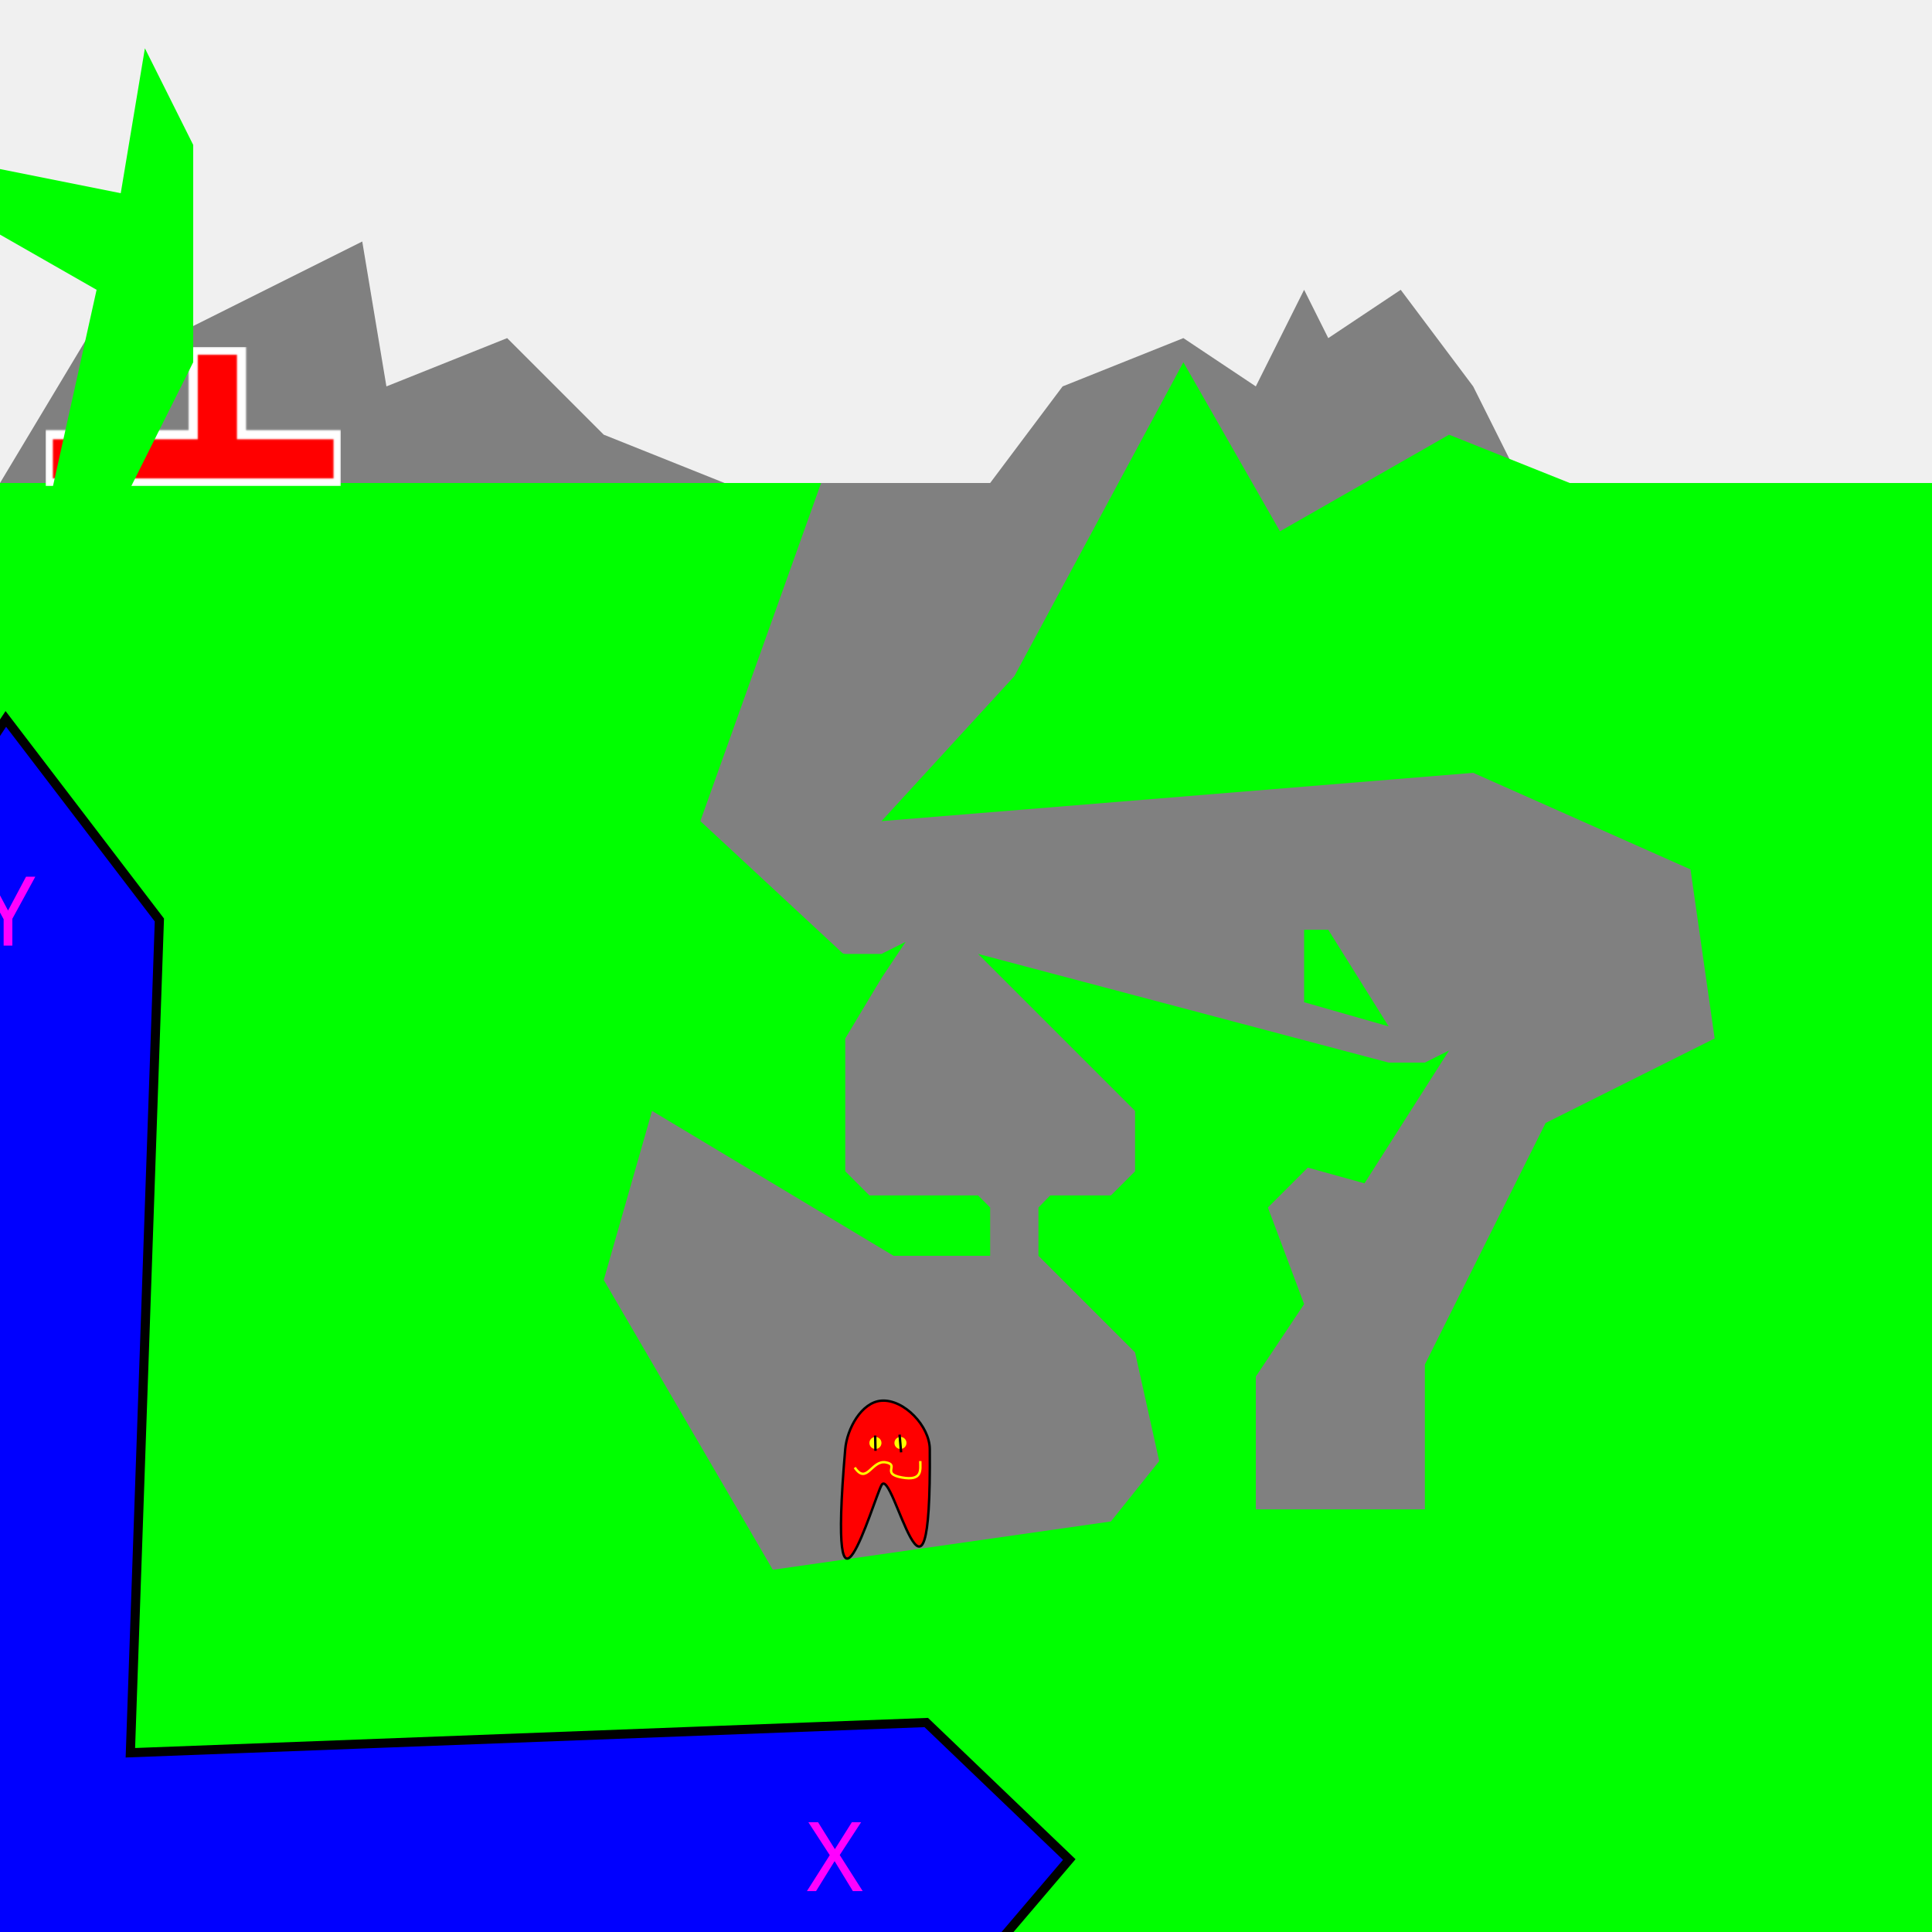
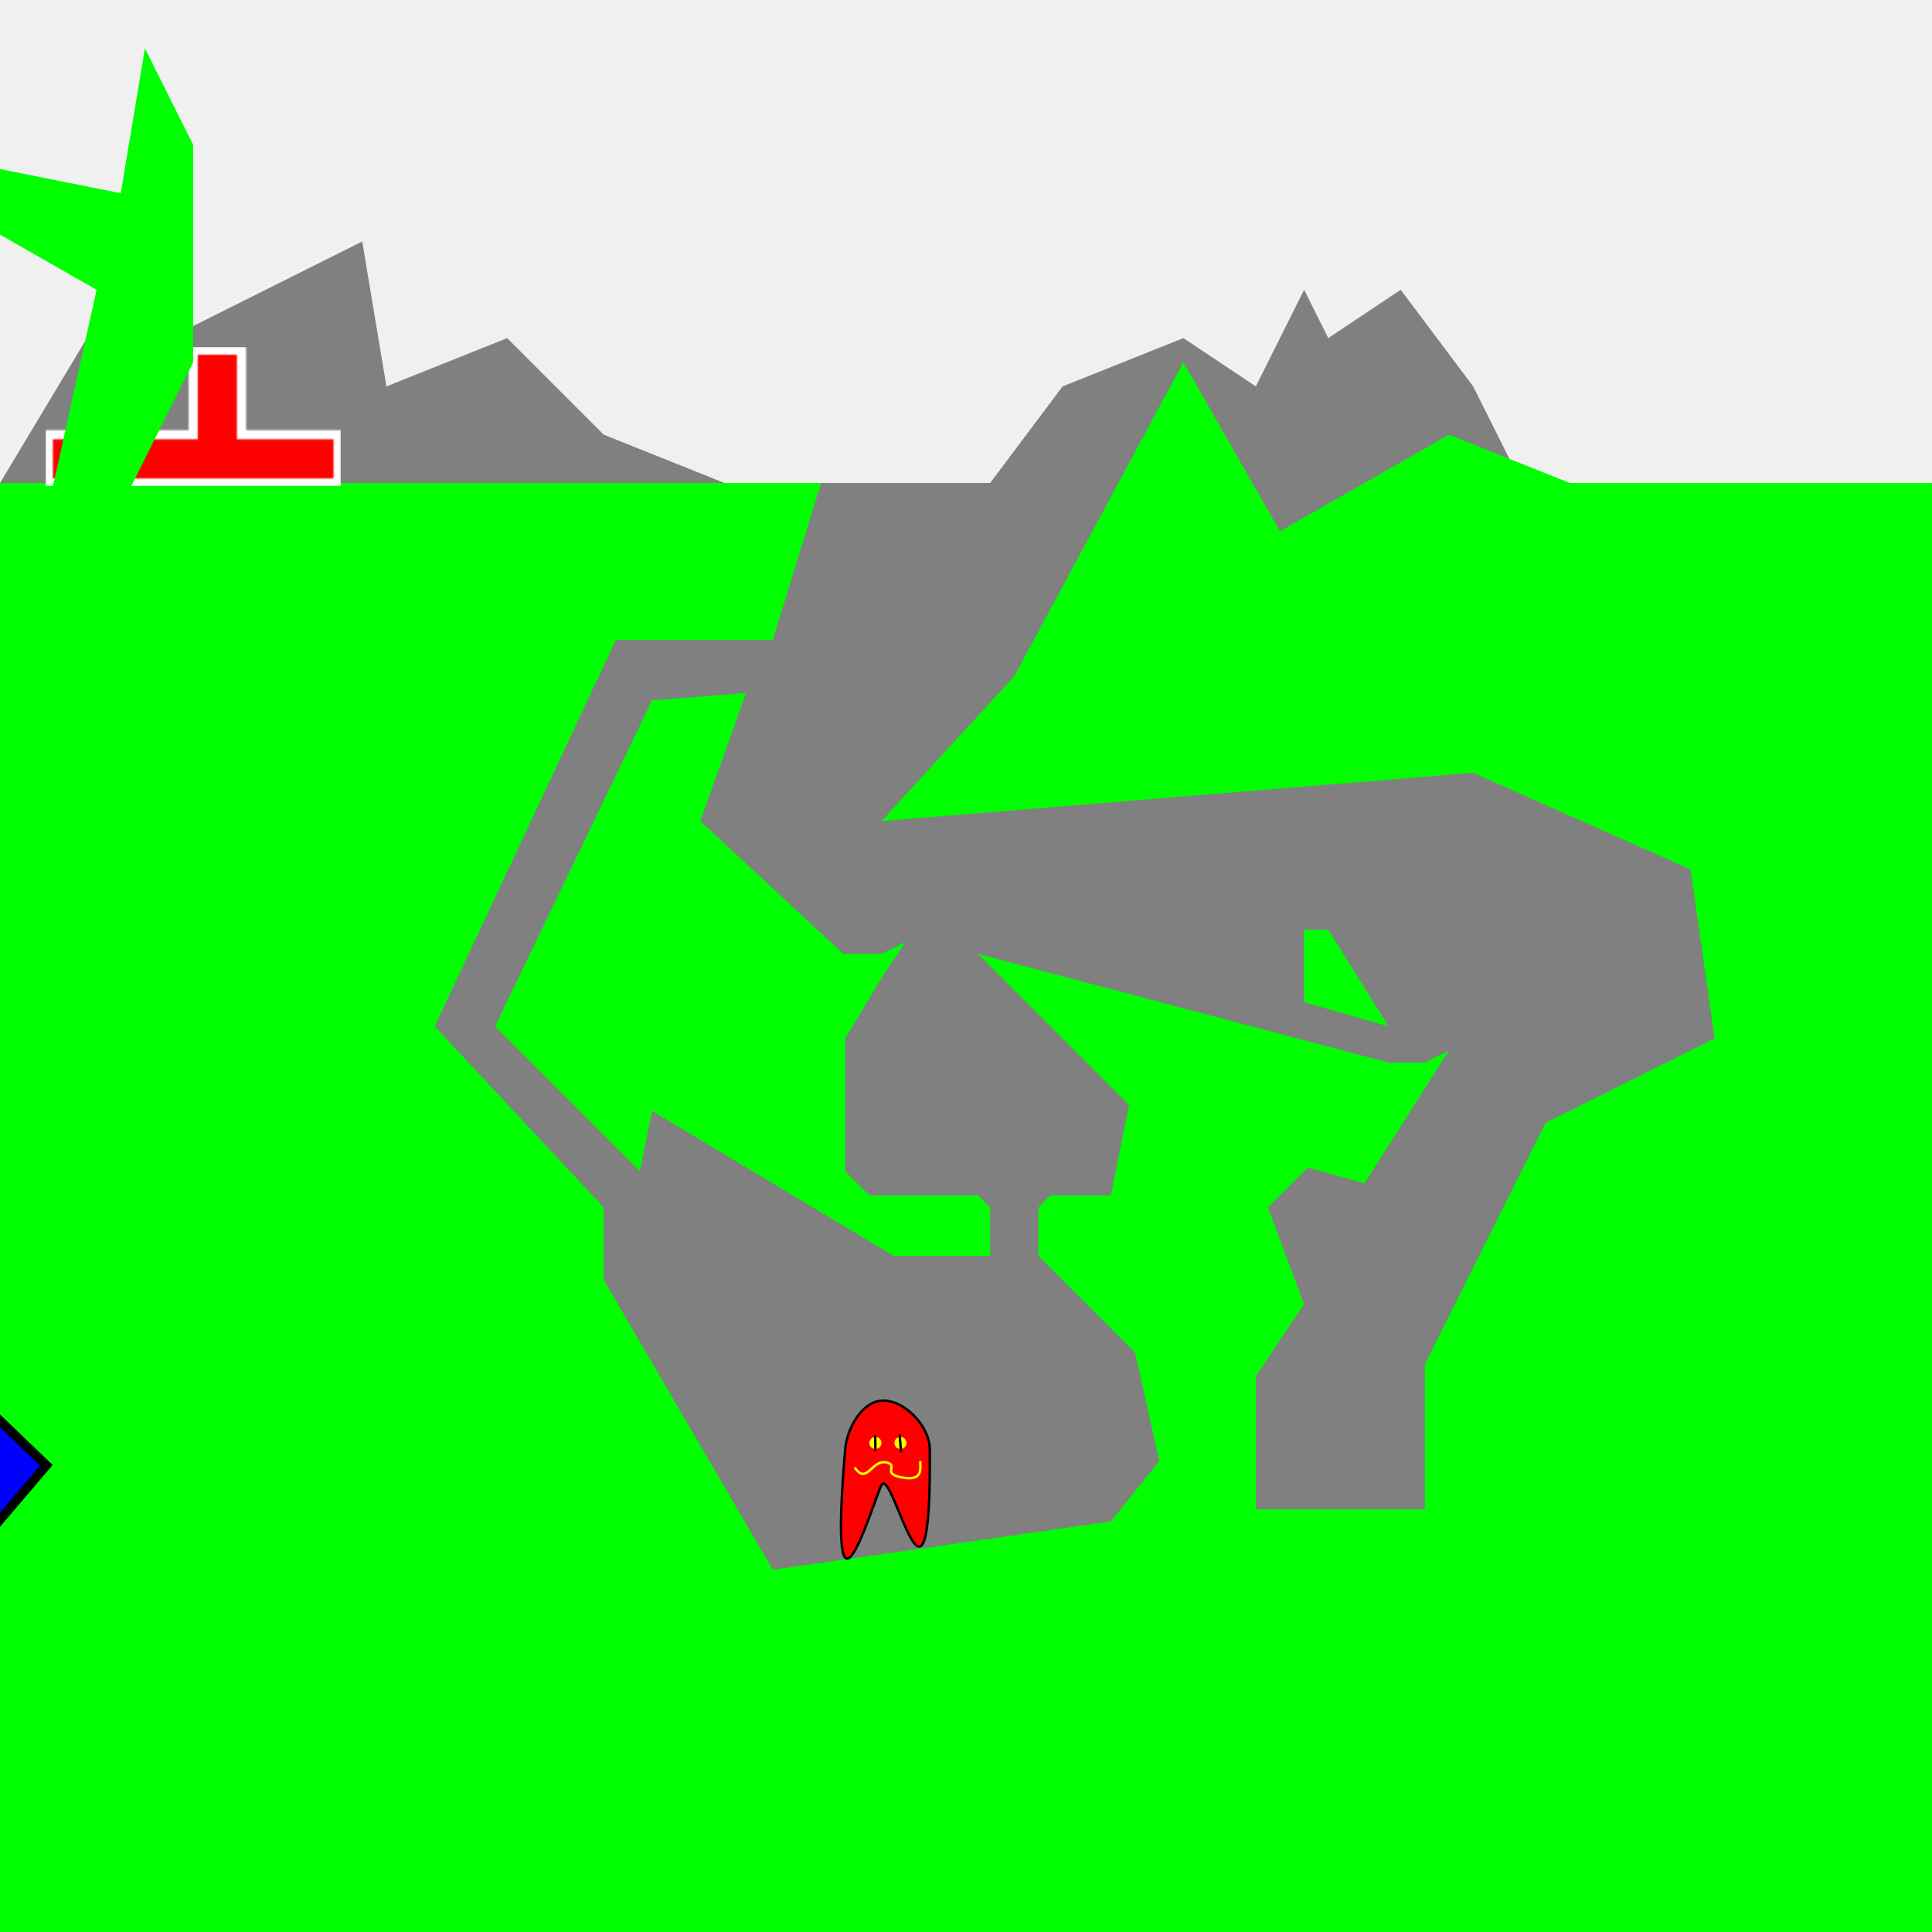
<svg xmlns="http://www.w3.org/2000/svg" width="800" height="800" viewBox="0 0 211.667 211.667" version="1.1" id="svg8">
  <defs id="defs2">
    <filter style="color-interpolation-filters:sRGB" id="filter4573" x="-0.009" width="1.018" y="-0.019" height="1.038">
      <feGaussianBlur stdDeviation="0.116" id="feGaussianBlur4575" />
    </filter>
  </defs>
  <g id="layer1" transform="translate(0,-85.33334)">
    <path style="fill:#808080;stroke:none;stroke-width:0.265px;stroke-linecap:butt;stroke-linejoin:miter;stroke-opacity:1" d="m 0,138.25 15.875,-26.458 2.646,10.583 21.167,-10.583 2.646,15.875 13.229,-5.292 10.583,10.583 13.229,5.292 29.104,-1e-5 7.938,-10.583 13.229,-5.292 7.938,5.292 5.292,-10.583 2.646,5.292 7.938,-5.292 7.938,10.583 5.292,10.583 h 44.979 v 158.75 H 0 Z" id="path4603" />
-     <path style="fill:#00ff00;stroke:none;stroke-width:0.265px;stroke-linecap:butt;stroke-linejoin:miter;stroke-opacity:1" d="m 0,138.25 h 89.958 l -13.229,37.042 18.521,17.198 h 1.323 l -3.969,6.615 v 14.552 l 2.646,2.646 h 11.906 l 1.323,1.323 v 5.292 l -10.583,0 -26.458,-15.875 -5.292,18.521 18.521,31.75 37.042,-5.292 5.292,-6.615 -2.646,-11.906 -10.583,-10.583 v -5.292 l 1.289,-1.323 6.649,0 2.646,-2.646 v -10.583 l 22.49,6.615 -7.938,7.938 3.969,10.583 -5.292,7.938 v 14.552 h 18.521 v -15.875 l 3.874,-7.749 9.355,-18.71 18.521,-9.26 -2.646,-18.521 -23.812,-10.583 -64.823,5.292 14.552,-15.875 18.521,-34.396 10.583,18.521 18.521,-10.583 13.229,5.292 h 39.688 v 158.75 H 0 Z" id="path4599" />
-     <path style="fill:#0000ff;stroke:#000000;stroke-width:1;stroke-linecap:butt;stroke-linejoin:miter;stroke-miterlimit:4;stroke-dasharray:none;stroke-opacity:1" d="M -13.172,184.958 0.639,164.098 17.461,186.124 l -3.177,91.238 87.195,-3.313 15.668,15.012 -16.408,19.264 -97.044,3.558 -19.236,-29.024 z" id="path10" />
-     <text xml:space="preserve" style="font-style:normal;font-weight:normal;font-size:10.583px;line-height:1.25;font-family:sans-serif;letter-spacing:0px;word-spacing:0px;fill:#ff00ff;fill-opacity:1;stroke:none;stroke-width:1;stroke-miterlimit:4;stroke-dasharray:none" x="88.361" y="292.521" id="text838">
-       <tspan id="tspan836" x="88.361" y="292.521" style="fill:#ff00ff;fill-opacity:1;stroke-width:1;stroke-miterlimit:4;stroke-dasharray:none">X</tspan>
-     </text>
-     <text xml:space="preserve" style="font-style:normal;font-weight:normal;font-size:10.583px;line-height:1.25;font-family:sans-serif;letter-spacing:0px;word-spacing:0px;fill:#ff00ff;fill-opacity:1;stroke:none;stroke-width:1;stroke-miterlimit:4;stroke-dasharray:none" x="-2.118" y="188.936" id="text838-3">
-       <tspan id="tspan836-6" x="-2.118" y="188.936" style="fill:#ff00ff;fill-opacity:1;stroke-width:1;stroke-miterlimit:4;stroke-dasharray:none">Y</tspan>
-     </text>
+     <path style="fill:#00ff00;stroke:none;stroke-width:1px;stroke-linecap:butt;stroke-linejoin:miter;stroke-opacity:1" d="M 308.939,286.969 270,290 l -65,135 60,60 5,-25 100,60 h 40 v -20 l -5,-5 h -45 l -10,-10 v -55 l 15,-25 h -5 l -70,-65 z" id="path855" transform="matrix(0.2645833,0,0,0.2645833,0,85.33334)" />
+     <path style="fill:#00ff00;stroke:none;stroke-width:1px;stroke-linecap:butt;stroke-linejoin:miter;stroke-opacity:1" d="m 490,150 -70,130 -55,60 245,-20 90,40 10,70 -70,35 -35.357,70.715 L 590,565 v 60 h -70 v -55 l 20,-30 -15,-40 30,-30 -85,-25 -7.398,36.994 L 460,495 H 434.871 L 430,500 v 20 l 40,40 10,45 -20,25 -140,20 -70,-120 v -30 l -70,-75 75,-160 65,0 20,-65 H 0 V 800 H 800 V 200 H 650 l -50,-20 -70,40 z" id="path4599" transform="matrix(0.2645833,0,0,0.2645833,0,85.33334)" />
+     <g id="g841" transform="translate(-112.063,-43.19522)">
+       <path id="path10" d="M -13.172,184.958 0.639,164.098 17.461,186.124 l -3.177,91.238 87.195,-3.313 15.668,15.012 -16.408,19.264 -97.044,3.558 -19.236,-29.024 z" style="fill:#0000ff;stroke:#000000;stroke-width:1;stroke-linecap:butt;stroke-linejoin:miter;stroke-miterlimit:4;stroke-dasharray:none;stroke-opacity:1" />
+       <text id="text838" y="292.521" x="88.361" style="font-style:normal;font-weight:normal;font-size:10.583px;line-height:1.25;font-family:sans-serif;letter-spacing:0px;word-spacing:0px;fill:#ff00ff;fill-opacity:1;stroke:none;stroke-width:1;stroke-miterlimit:4;stroke-dasharray:none" xml:space="preserve">
+         <tspan style="fill:#ff00ff;fill-opacity:1;stroke-width:1;stroke-miterlimit:4;stroke-dasharray:none" y="292.521" x="88.361" id="tspan836">X</tspan>
+       </text>
+       <text id="text838-3" y="188.936" x="-2.118" style="font-style:normal;font-weight:normal;font-size:10.583px;line-height:1.25;font-family:sans-serif;letter-spacing:0px;word-spacing:0px;fill:#ff00ff;fill-opacity:1;stroke:none;stroke-width:1;stroke-miterlimit:4;stroke-dasharray:none" xml:space="preserve">
+         <tspan style="fill:#ff00ff;fill-opacity:1;stroke-width:1;stroke-miterlimit:4;stroke-dasharray:none" y="188.936" x="-2.118" id="tspan836-6">Y</tspan>
+       </text>
+     </g>
    <path style="fill:#ff0000;fill-opacity:1;stroke:#ffffff;stroke-width:1;stroke-linecap:butt;stroke-linejoin:miter;stroke-miterlimit:4;stroke-dasharray:none;stroke-opacity:1;filter:url(#filter4573)" d="m 21.167,132.958 v -9.26 h 5.292 v 9.26 h 10.583 v 5.292 H 5.292 v -5.292 z" id="path4567" />
    <path style="fill:#ff0000;stroke:#000000;stroke-width:0.265px;stroke-linecap:butt;stroke-linejoin:miter;stroke-opacity:1" d="m 92.604,244.083 c -2.001,23.337 3.011,5.797 3.969,3.969 1.21,-2.309 5.481,18.837 5.292,-3.969 -0.021,-2.494 -2.803,-5.468 -5.292,-5.292 -2.199,0.156 -3.78,3.095 -3.969,5.292 z" id="path4605" />
    <circle style="fill:#ffff00;stroke:none;stroke-width:1;stroke-miterlimit:4;stroke-dasharray:none" id="path4607" cx="95.911" cy="243.422" r="0.661" />
    <circle style="fill:#ffff00;stroke:none;stroke-width:1;stroke-miterlimit:4;stroke-dasharray:none" id="path4607-7" cx="98.652" cy="243.422" r="0.661" />
    <path style="fill:none;stroke:#ffff00;stroke-width:0.265px;stroke-linecap:butt;stroke-linejoin:miter;stroke-opacity:1" d="m 93.644,246.115 c 1.323,1.937 1.843,-0.85 3.402,-0.567 1.559,0.283 -0.567,1.228 1.748,1.654 2.315,0.425 2.032,-0.85 2.032,-1.795" id="path4624" />
    <path style="fill:none;stroke:#000000;stroke-width:0.265px;stroke-linecap:butt;stroke-linejoin:miter;stroke-opacity:1" d="m 95.883,242.611 0.033,1.67" id="path4626" />
    <path style="fill:none;stroke:#000000;stroke-width:0.265px;stroke-linecap:butt;stroke-linejoin:miter;stroke-opacity:1" d="m 98.556,242.51 0.167,1.938" id="path4628" />
    <path style="fill:#00ff00;stroke:none;stroke-width:0.265px;stroke-linecap:butt;stroke-linejoin:miter;stroke-opacity:1" d="m 83.344,188.521 9.26,1.323 h 3.969 l 2.646,-1.323 -2.646,3.969 -2.646,3.969 z" id="path4630" />
    <path style="fill:#00ff00;stroke:none;stroke-width:0.265px;stroke-linecap:butt;stroke-linejoin:miter;stroke-opacity:1" d="M 5.292,140.896 10.583,117.083 -7.938,106.5 V 93.271 L -5e-7,103.854 13.229,106.5 15.875,90.625 21.167,101.208 v 23.812 l -10.583,21.167 z" id="path835" />
    <path style="fill:#00ff00;stroke:none;stroke-width:0.265px;stroke-linecap:butt;stroke-linejoin:miter;stroke-opacity:1" d="m 107.156,189.844 44.979,11.906 h 3.969 l 2.646,-1.323 -9.26,14.552 -23.812,-6.615 z" id="path4630-3" />
    <path style="fill:#00ff00;stroke:none;stroke-width:0.265px;stroke-linecap:butt;stroke-linejoin:miter;stroke-opacity:1" d="m 152.135,197.781 -9.26,-2.646 v -7.937 l 2.646,-1e-5 z" id="path884" />
  </g>
</svg>
